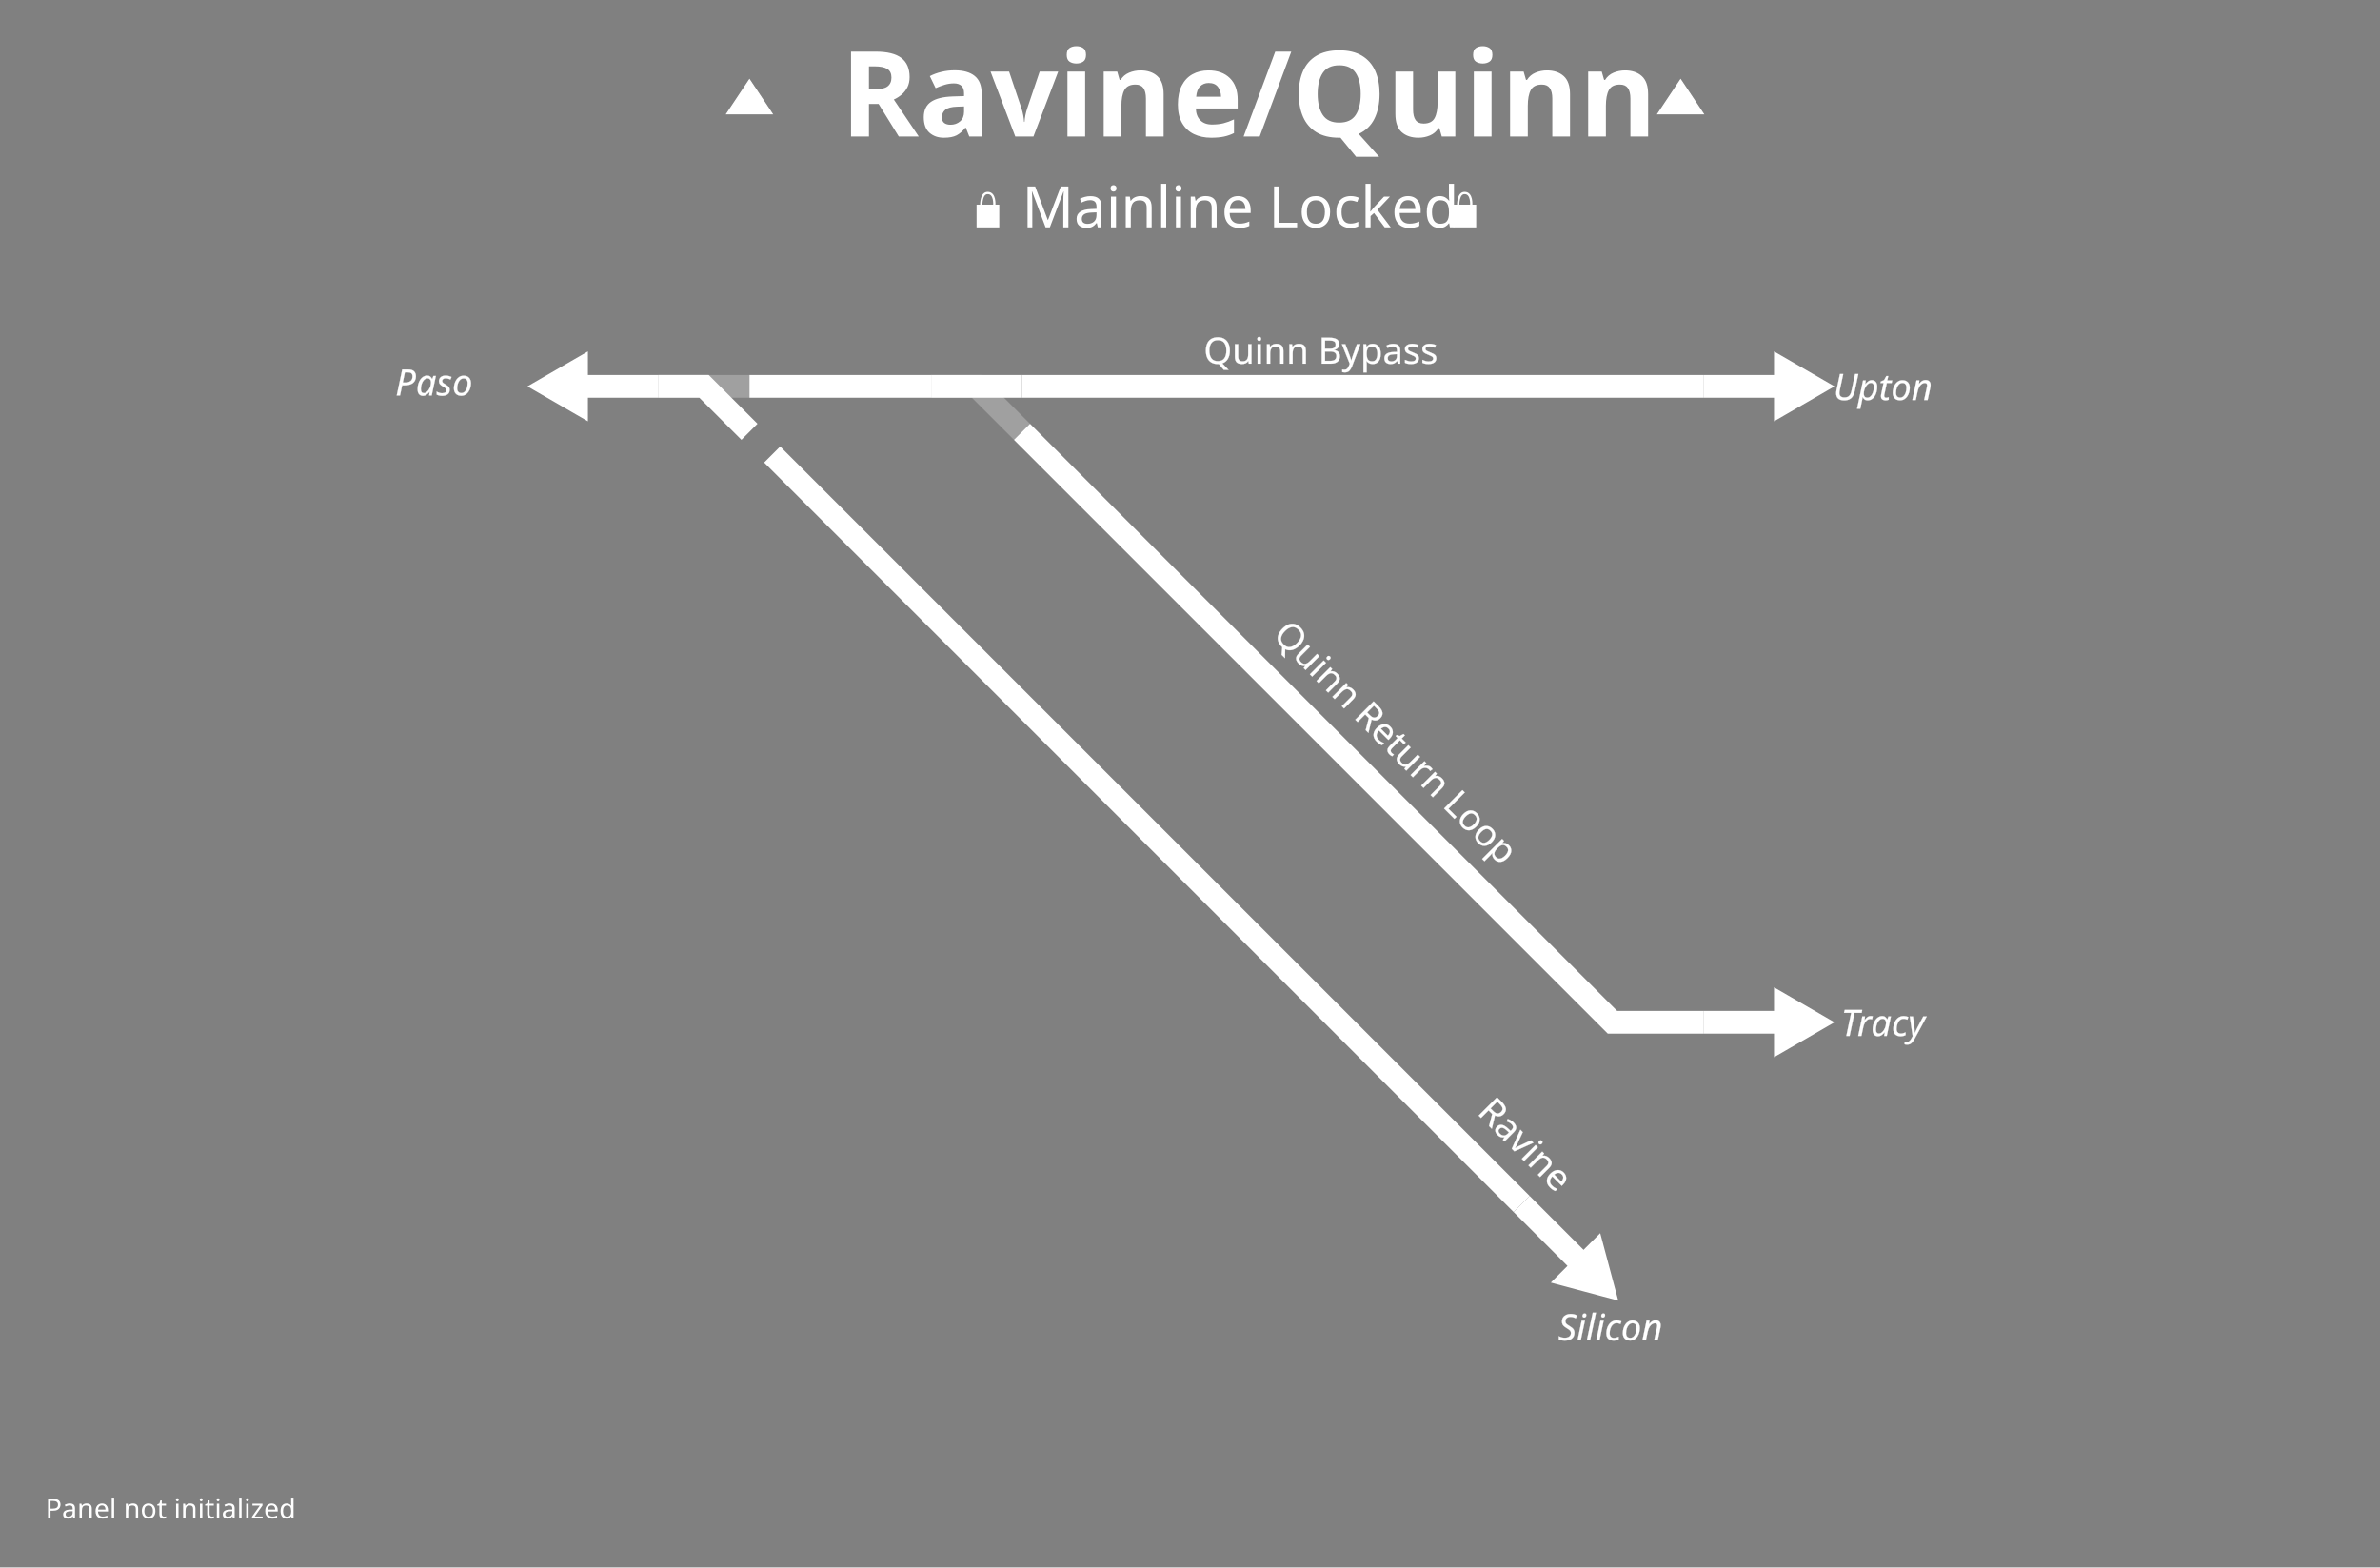
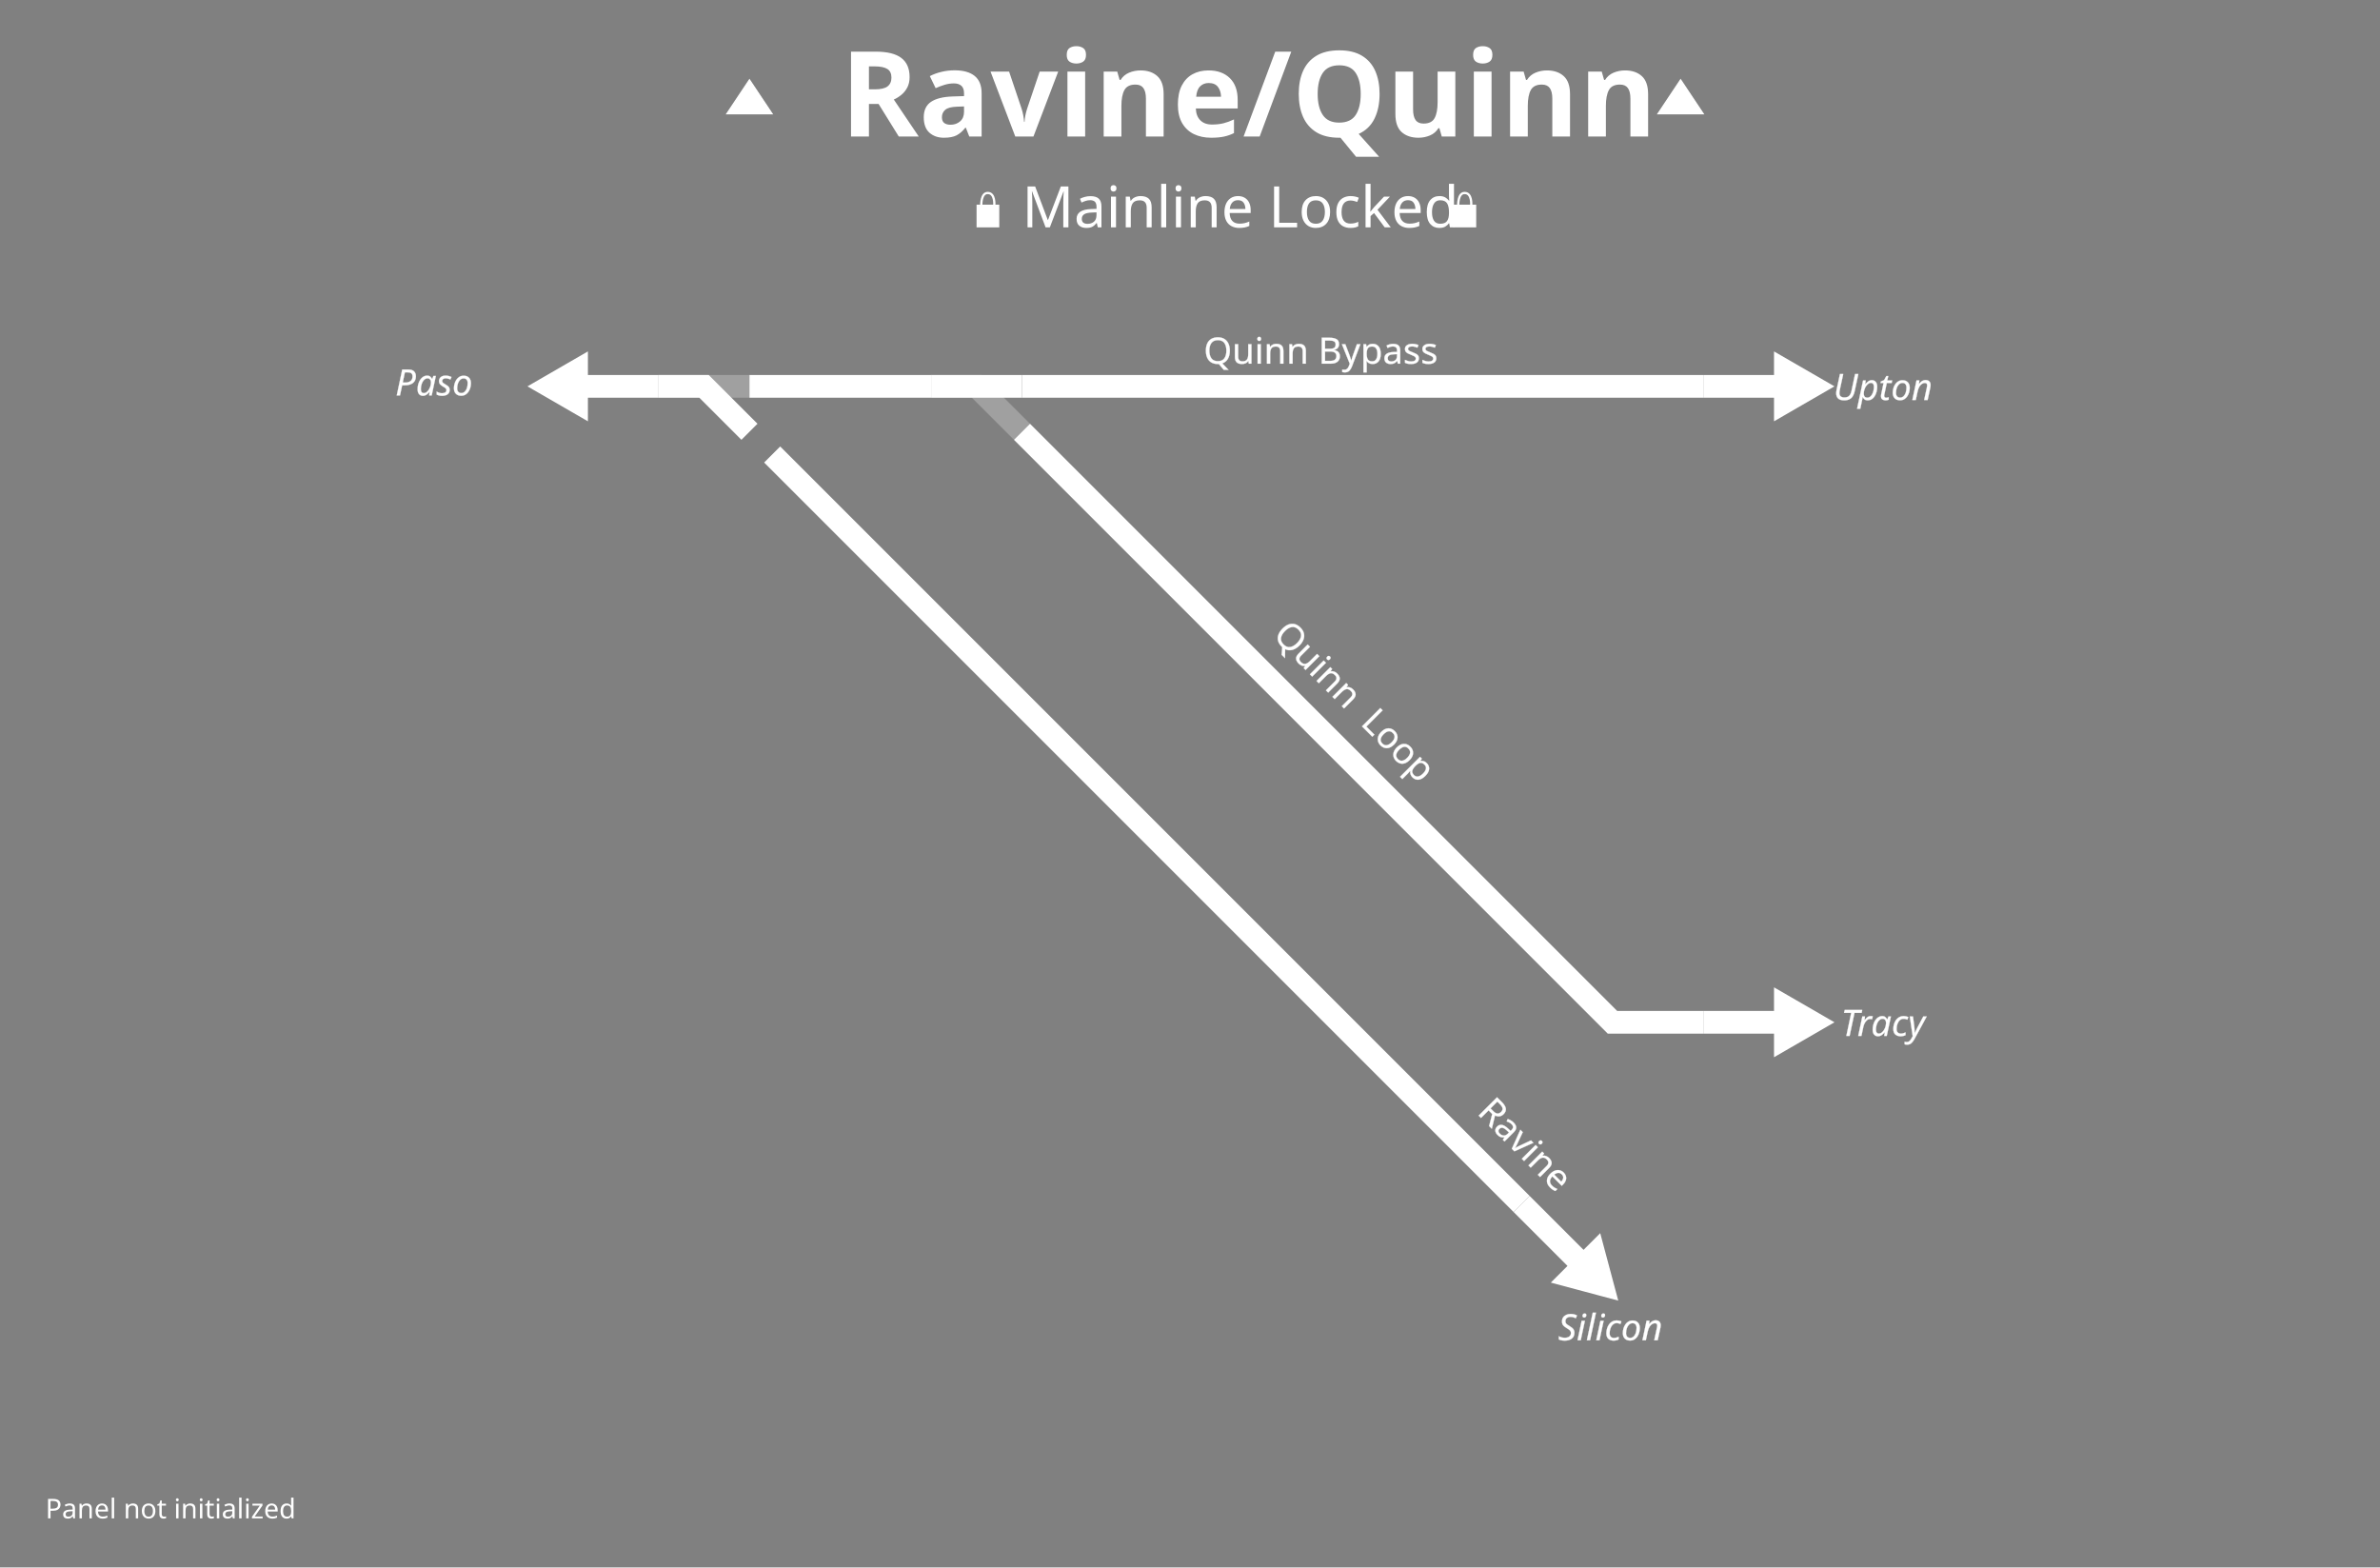
<svg xmlns="http://www.w3.org/2000/svg" xmlns:xlink="http://www.w3.org/1999/xlink" width="1047.958" height="690.115" id="svg2" version="1.1">
  <defs id="defs4">
    <marker orient="auto" refY="0.0" refX="0.0" id="StopS" style="overflow:visible">
      <path id="path4089" d="M 0,5.65 0,-5.65" style="fill:none;stroke:#ffffff;stroke-width:1pt" transform="scale(0.6,0.2)" />
    </marker>
    <linearGradient id="linearGradient5066">
      <stop style="stop-color:#000000;stop-opacity:0.188;" offset="0" id="stop5068" />
      <stop style="stop-color:#000000;stop-opacity:0;" offset="1" id="stop5070" />
    </linearGradient>
    <linearGradient id="linearGradient4692">
      <stop id="stop4694" offset="0" style="stop-color:#ffffff;stop-opacity:0.753;" />
      <stop id="stop4696" offset="1" style="stop-color:#ffffff;stop-opacity:0;" />
    </linearGradient>
    <linearGradient id="linearGradient4186">
      <stop style="stop-color:#808080;stop-opacity:1;" offset="0" id="stop4188" />
      <stop style="stop-color:#000000;stop-opacity:0;" offset="1" id="stop4190" />
    </linearGradient>
    <linearGradient id="linearGradient4137" paint="solid">
      <stop style="stop-color:#00ff00;stop-opacity:1;" offset="0" id="stop4139" />
    </linearGradient>
    <linearGradient xlink:href="#linearGradient4186" id="linearGradient4976" gradientUnits="userSpaceOnUse" x1="39.5" y1="75.114" x2="70.5" y2="75.114" />
    <linearGradient xlink:href="#linearGradient4186" id="linearGradient4978" gradientUnits="userSpaceOnUse" x1="39.5" y1="75.114" x2="70.5" y2="75.114" />
    <radialGradient xlink:href="#linearGradient4692" id="radialGradient5060" gradientUnits="userSpaceOnUse" cx="55" cy="75.114" fx="55" fy="75.114" r="15" />
    <radialGradient xlink:href="#linearGradient5066" id="radialGradient5064" gradientUnits="userSpaceOnUse" cx="55" cy="75.114" fx="55" fy="75.114" r="15" />
    <radialGradient xlink:href="#linearGradient4692" id="radialGradient4247" gradientUnits="userSpaceOnUse" cx="55" cy="75.114" fx="55" fy="75.114" r="15" />
    <radialGradient xlink:href="#linearGradient5066" id="radialGradient4249" gradientUnits="userSpaceOnUse" cx="55" cy="75.114" fx="55" fy="75.114" r="15" />
    <radialGradient xlink:href="#linearGradient5066" id="radialGradient4251" gradientUnits="userSpaceOnUse" cx="55" cy="75.114" fx="55" fy="75.114" r="15" />
    <linearGradient xlink:href="#linearGradient4186" id="linearGradient4253" gradientUnits="userSpaceOnUse" x1="39.5" y1="75.114" x2="70.5" y2="75.114" />
    <linearGradient xlink:href="#linearGradient4186" id="linearGradient4255" gradientUnits="userSpaceOnUse" x1="39.5" y1="75.114" x2="70.5" y2="75.114" />
    <marker orient="auto" refY="0" refX="0.6" id="TriangleAuthNBMarker" style="overflow:visible">
      <path id="TriangleAuthNBMarkerPath" d="m 5.77,0 -8.65,5 0,-10 8.65,5 z" style="fill:#00ff00;fill-rule:evenodd;stroke:#00ff00;stroke-width:1pt;marker-start:none" transform="scale(0.2,0.2)" />
    </marker>
    <marker orient="auto" refY="0" refX="-0.6" id="TriangleAuthSBMarker" style="overflow:visible">
      <path id="TriangleAuthSBMarkerPath" d="m 5.77,0 -8.65,5 0,-10 8.65,5 z" style="fill:#00ff00;fill-rule:evenodd;stroke:#00ff00;stroke-width:1pt;marker-start:none" transform="scale(-0.2,-0.2)" />
    </marker>
    <marker orient="auto" refY="0" refX="0.6" id="TriangleOccupiedNBMarker" style="overflow:visible">
      <path id="TriangleOccupiedNBMarkerPath" d="m 5.77,0 -8.65,5 0,-10 8.65,5 z" style="fill:#ff0000;fill-rule:evenodd;stroke:#ff0000;stroke-width:1pt;marker-start:none" transform="scale(0.2,0.2)" />
    </marker>
    <marker orient="auto" refY="0" refX="-0.6" id="TriangleOccupiedSBMarker" style="overflow:visible">
      <path id="TriangleOccupiedSBMarkerPath" d="m 5.77,0 -8.65,5 0,-10 8.65,5 z" style="fill:#ff0000;fill-rule:evenodd;stroke:#ff0000;stroke-width:1pt;marker-start:none" transform="scale(-0.2,-0.2)" />
    </marker>
    <marker orient="auto" refY="0" refX="0" id="TriangleOutM" style="overflow:visible">
      <path id="path4051" d="m 5.77,0 -8.65,5 0,-10 8.65,5 z" style="fill:#ffffff;fill-rule:evenodd;stroke:#ffffff;stroke-width:1pt;marker-start:none" transform="scale(0.25,0.25)" />
    </marker>
    <marker orient="auto" refY="0" refX="0" id="TriangleInM" style="overflow:visible">
      <path id="path4042" d="m 5.77,0 -8.65,5 0,-10 8.65,5 z" style="fill:#ffffff;fill-rule:evenodd;stroke:#ffffff;stroke-width:1pt;marker-start:none" transform="scale(-0.25,-0.25)" />
    </marker>
    <marker orient="auto" refY="0" refX="0" id="StopM" style="overflow:visible">
      <path id="path4078" d="M 0,5.65 0,-5.65" style="fill:none;stroke:#ffffff;stroke-width:2pt" transform="scale(0.4,0.4)" />
    </marker>
  </defs>
  <g id="backgroundLayer" transform="translate(0,-312.2474)">
    <rect style="fill:#808080;fill-opacity:1;fill-rule:evenodd;stroke:none" id="panelBackground" width="1047.958" height="690.115" x="0" y="312.247" />
  </g>
  <g id="textLayer" transform="translate(0,-3.979759)" style="display:inline">
    <a xlink:href="Greeley_Gotham.svg" id="a3251">
      <text id="panelTitle" y="64.095" x="370" style="font-style:normal;font-variant:normal;font-weight:bold;font-stretch:normal;line-height:0%;font-family:'Trebuchet MS';-inkscape-font-specification:'Trebuchet MS Bold';text-align:start;letter-spacing:0px;word-spacing:0px;writing-mode:lr-tb;text-anchor:start;fill:#ffffff;fill-opacity:1;stroke:none" xml:space="preserve">
        <tspan y="64.095" x="370" id="tspan3823" style="font-size:52.338px;line-height:1.25">Ravine/Quinn</tspan>
      </text>
    </a>
    <text id="panelStatus" y="672.511" x="20" style="font-style:normal;font-variant:normal;font-weight:normal;font-stretch:normal;line-height:0%;font-family:'Trebuchet MS';-inkscape-font-specification:'Trebuchet MS';text-align:start;letter-spacing:0px;word-spacing:0px;writing-mode:lr-tb;text-anchor:start;fill:#ffffff;fill-opacity:1;stroke:none" xml:space="preserve">
      <tspan y="672.511" x="20" id="tspanPanelStatus" style="font-size:12px;line-height:1.25">Panel not initialized</tspan>
    </text>
    <path style="fill:#ffffff;fill-opacity:1;stroke:#ffffff;stroke-width:0.5px;stroke-linecap:butt;stroke-linejoin:miter;stroke-opacity:1" d="m 330,39.095 -10,15 20,0 z" id="leftLevelTriangle" />
    <use x="0" y="0" xlink:href="#leftLevelTriangle" id="rightLevelTriangle" transform="translate(410,9.6250034e-8)" width="1047.958" height="690.115" />
    <g id="mainlineLockedGroup" transform="translate(50,5.019e-4)">
      <text xml:space="preserve" style="font-style:normal;font-variant:normal;font-weight:normal;font-stretch:normal;line-height:0%;font-family:'Trebuchet MS';-inkscape-font-specification:'Trebuchet MS';text-align:start;letter-spacing:0px;word-spacing:0px;writing-mode:lr-tb;text-anchor:start;fill:#ffffff;fill-opacity:1;stroke:none" x="400" y="104.094" id="mainlineLockedText">
        <tspan y="104.094" x="400" id="tspan3321" style="font-size:25.23px;line-height:1.25">Mainline Locked</tspan>
      </text>
      <g id="leftLock">
        <rect id="lockBody" width="10" height="10" x="380" y="94.094" style="fill:#ffffff;fill-opacity:1;stroke:none" />
        <path style="fill:none;stroke:#ffffff;stroke-width:1px;stroke-linecap:butt;stroke-linejoin:miter;stroke-opacity:1" d="m 382.068,94.274 c 0,0 -0.12,-5.383 2.818,-5.323 3.358,-0.06 2.924,5.323 2.924,5.323" id="path4159" />
      </g>
      <use height="690.115" width="1047.958" transform="translate(210,1.3237304e-6)" id="rightLock" xlink:href="#leftLock" y="0" x="0" />
    </g>
  </g>
  <g id="industrialTrackLayer" transform="translate(0,-3.979759)" style="display:inline">
    <g id="g3175" transform="matrix(-1,0,0,-1,970,708.189)">
      <path style="opacity:0.25;fill:none;stroke:#ffffff;stroke-width:10;stroke-linecap:butt;stroke-linejoin:miter;stroke-miterlimit:4;stroke-opacity:1;stroke-dasharray:none" d="m 520,514.095 20,20 20,0" id="TO599.N" />
      <path id="TO599.R" d="m 520,534.095 40,0" style="fill:none;stroke:#ffffff;stroke-width:10;stroke-linecap:butt;stroke-linejoin:miter;stroke-miterlimit:4;stroke-opacity:1;stroke-dasharray:none" />
    </g>
    <path style="fill:none;stroke:#ffffff;stroke-width:10;stroke-linecap:butt;stroke-linejoin:miter;stroke-miterlimit:4;stroke-opacity:1;stroke-dasharray:none" d="m 450,194.095 260,260 40,0" id="path3260" />
    <path style="fill:none;stroke:#ffffff;stroke-width:10;stroke-linecap:butt;stroke-linejoin:miter;stroke-miterlimit:4;stroke-opacity:1;stroke-dasharray:none;marker-start:url(#TriangleInM);display:inline" d="m 790,454.094 -40,0" id="path4808" />
    <path id="path4800" d="m 790,174.095 -40,0" style="fill:none;stroke:#ffffff;stroke-width:10;stroke-linecap:butt;stroke-linejoin:miter;stroke-miterlimit:4;stroke-opacity:1;stroke-dasharray:none;marker-start:url(#TriangleInM);display:inline" />
    <path style="fill:none;stroke:#ffffff;stroke-width:10;stroke-linecap:butt;stroke-linejoin:miter;stroke-miterlimit:4;stroke-opacity:1;stroke-dasharray:none;display:inline" d="m 750,174.095 -300,0" id="path3266" />
    <path id="path4818" d="m 410,174.095 -80,0" style="fill:none;stroke:#ffffff;stroke-width:10;stroke-linecap:butt;stroke-linejoin:miter;stroke-miterlimit:4;stroke-opacity:1;stroke-dasharray:none;display:inline" />
  </g>
  <g id="mainlineTrackLayer" transform="translate(0,-3.979759)" style="display:inline">
    <path id="path5607" d="m 250,174.095 40,0" style="fill:none;stroke:#ffffff;stroke-width:10;stroke-linecap:butt;stroke-linejoin:miter;stroke-miterlimit:4;stroke-opacity:1;stroke-dasharray:none;marker-start:url(#TriangleInM);display:inline" />
    <path style="fill:none;stroke:#ffffff;stroke-width:10;stroke-linecap:butt;stroke-linejoin:miter;stroke-miterlimit:4;stroke-opacity:1;stroke-dasharray:none;marker-start:url(#TriangleInM);display:inline" d="m 700,564.095 -30,-30" id="path3240" />
    <path id="path4798" d="m 670,534.095 -330,-330" style="fill:none;stroke:#ffffff;stroke-width:10;stroke-linecap:butt;stroke-linejoin:miter;stroke-miterlimit:4;stroke-opacity:1;stroke-dasharray:none;display:inline" />
    <g style="display:inline" id="g5554" transform="matrix(-1,0,0,-1,850,708.189)">
      <path id="TO575.N" d="m 520,534.095 40,0" style="opacity:0.25;fill:none;stroke:#ffffff;stroke-width:10;stroke-linecap:butt;stroke-linejoin:miter;stroke-miterlimit:4;stroke-opacity:1;stroke-dasharray:none" />
      <path style="fill:none;stroke:#ffffff;stroke-width:10;stroke-linecap:butt;stroke-linejoin:miter;stroke-miterlimit:4;stroke-opacity:1;stroke-dasharray:none" d="m 520,514.095 20,20 20,0" id="TO575.R" />
    </g>
  </g>
  <g id="mainlinePanelLinkLayer" transform="translate(0,-5.8839113e-5)" style="display:inline">
    <a xlink:href="Paso.svg" style="display:inline" id="a5609" transform="translate(-46,54.00006)">
      <text id="text5611" y="120.115" x="248" style="font-style:italic;font-variant:normal;font-weight:normal;font-stretch:normal;line-height:0%;font-family:'Trebuchet MS';-inkscape-font-specification:'Trebuchet MS Italic';text-align:center;letter-spacing:0px;word-spacing:0px;writing-mode:lr-tb;text-anchor:middle;fill:#ffffff;fill-opacity:1;stroke:#ffffff;stroke-width:0.1;stroke-miterlimit:4;stroke-dasharray:none;stroke-opacity:1" xml:space="preserve">
        <tspan y="120.115" x="248" id="tspan5615" style="font-size:16px;line-height:1.25">Paso</tspan>
      </text>
    </a>
    <a xlink:href="Silicon.svg" transform="translate(482,470)" id="a3248" style="display:inline">
      <text xml:space="preserve" style="font-style:italic;font-variant:normal;font-weight:normal;font-stretch:normal;line-height:0%;font-family:'Trebuchet MS';-inkscape-font-specification:'Trebuchet MS Italic';text-align:center;letter-spacing:0px;word-spacing:0px;writing-mode:lr-tb;text-anchor:middle;fill:#ffffff;fill-opacity:1;stroke:#ffffff;stroke-width:0.1;stroke-miterlimit:4;stroke-dasharray:none;stroke-opacity:1" x="238" y="120.115" id="text3250">
        <tspan id="tspan3252" x="238" y="120.115" style="font-size:16px;line-height:1.25">Silicon</tspan>
      </text>
    </a>
  </g>
  <g id="industrialPanelLinkLayer" transform="translate(0,-5.0883911e-4)" style="display:inline">
    <a xlink:href="Upton.svg" style="display:inline" id="a4802" transform="translate(602,56.0005)">
      <text id="text4804" y="120.115" x="238" style="font-style:italic;font-variant:normal;font-weight:normal;font-stretch:normal;line-height:0%;font-family:'Trebuchet MS';-inkscape-font-specification:'Trebuchet MS Italic';text-align:center;letter-spacing:0px;word-spacing:0px;writing-mode:lr-tb;text-anchor:middle;fill:#ffffff;fill-opacity:1;stroke:#ffffff;stroke-width:0.1;stroke-miterlimit:4;stroke-dasharray:none;stroke-opacity:1" xml:space="preserve">
        <tspan y="120.115" x="238" id="tspan4806" style="font-size:16px;line-height:1.25">Upton</tspan>
      </text>
    </a>
    <a xlink:href="Tracy.svg" transform="translate(602,336.0005)" id="a4810" style="display:inline">
      <text xml:space="preserve" style="font-style:italic;font-variant:normal;font-weight:normal;font-stretch:normal;line-height:0%;font-family:'Trebuchet MS';-inkscape-font-specification:'Trebuchet MS Italic';text-align:center;letter-spacing:0px;word-spacing:0px;writing-mode:lr-tb;text-anchor:middle;fill:#ffffff;fill-opacity:1;stroke:#ffffff;stroke-width:0.1;stroke-miterlimit:4;stroke-dasharray:none;stroke-opacity:1" x="238" y="120.115" id="text4812">
        <tspan id="tspan4814" x="238" y="120.115" style="font-size:16px;line-height:1.25">Tracy</tspan>
      </text>
    </a>
  </g>
  <g id="trackNameLayer" transform="translate(0,-5.8839113e-5)" style="display:inline">
    <text xml:space="preserve" style="font-style:normal;font-variant:normal;font-weight:normal;font-stretch:normal;line-height:0%;font-family:'Trebuchet MS';-inkscape-font-specification:'Trebuchet MS';text-align:start;letter-spacing:0px;word-spacing:0px;writing-mode:lr-tb;text-anchor:start;fill:#ffffff;fill-opacity:1;stroke:#ffffff;stroke-width:0.1;stroke-miterlimit:4;stroke-dasharray:none;stroke-opacity:1" x="530" y="160.115" id="text3917">
      <tspan x="530" y="160.115" id="tspan3921" style="font-size:16px;line-height:1.25">Quinn Bypass</tspan>
    </text>
    <text xml:space="preserve" style="font-style:normal;font-variant:normal;font-weight:normal;font-stretch:normal;line-height:0%;font-family:'Trebuchet MS';-inkscape-font-specification:'Trebuchet MS';text-align:start;letter-spacing:0px;word-spacing:0px;writing-mode:lr-tb;text-anchor:start;fill:#ffffff;fill-opacity:1;stroke:#ffffff;stroke-width:0.1;stroke-miterlimit:4;stroke-dasharray:none;stroke-opacity:1" x="806.183" y="-113.056" id="text4824" transform="rotate(45)">
      <tspan id="tspan4826" x="806.183" y="-113.056" style="font-size:16px;line-height:1.25;stroke-width:0.1">Ravine</tspan>
    </text>
    <text transform="rotate(45)" id="text3093" y="-197.909" x="594.051" style="font-style:normal;font-variant:normal;font-weight:normal;font-stretch:normal;line-height:0%;font-family:'Trebuchet MS';-inkscape-font-specification:'Trebuchet MS';text-align:start;letter-spacing:0px;word-spacing:0px;writing-mode:lr-tb;text-anchor:start;fill:#ffffff;fill-opacity:1;stroke:#ffffff;stroke-width:0.1;stroke-miterlimit:4;stroke-dasharray:none;stroke-opacity:1" xml:space="preserve">
-       <tspan style="font-size:16px;line-height:1.25;stroke-width:0.1" y="-197.909" x="594.051" id="tspan3095">Quinn Return Loop</tspan>
+       <tspan style="font-size:16px;line-height:1.25;stroke-width:0.1" y="-197.909" x="594.051" id="tspan3095">Quinn  Loop</tspan>
    </text>
  </g>
</svg>
